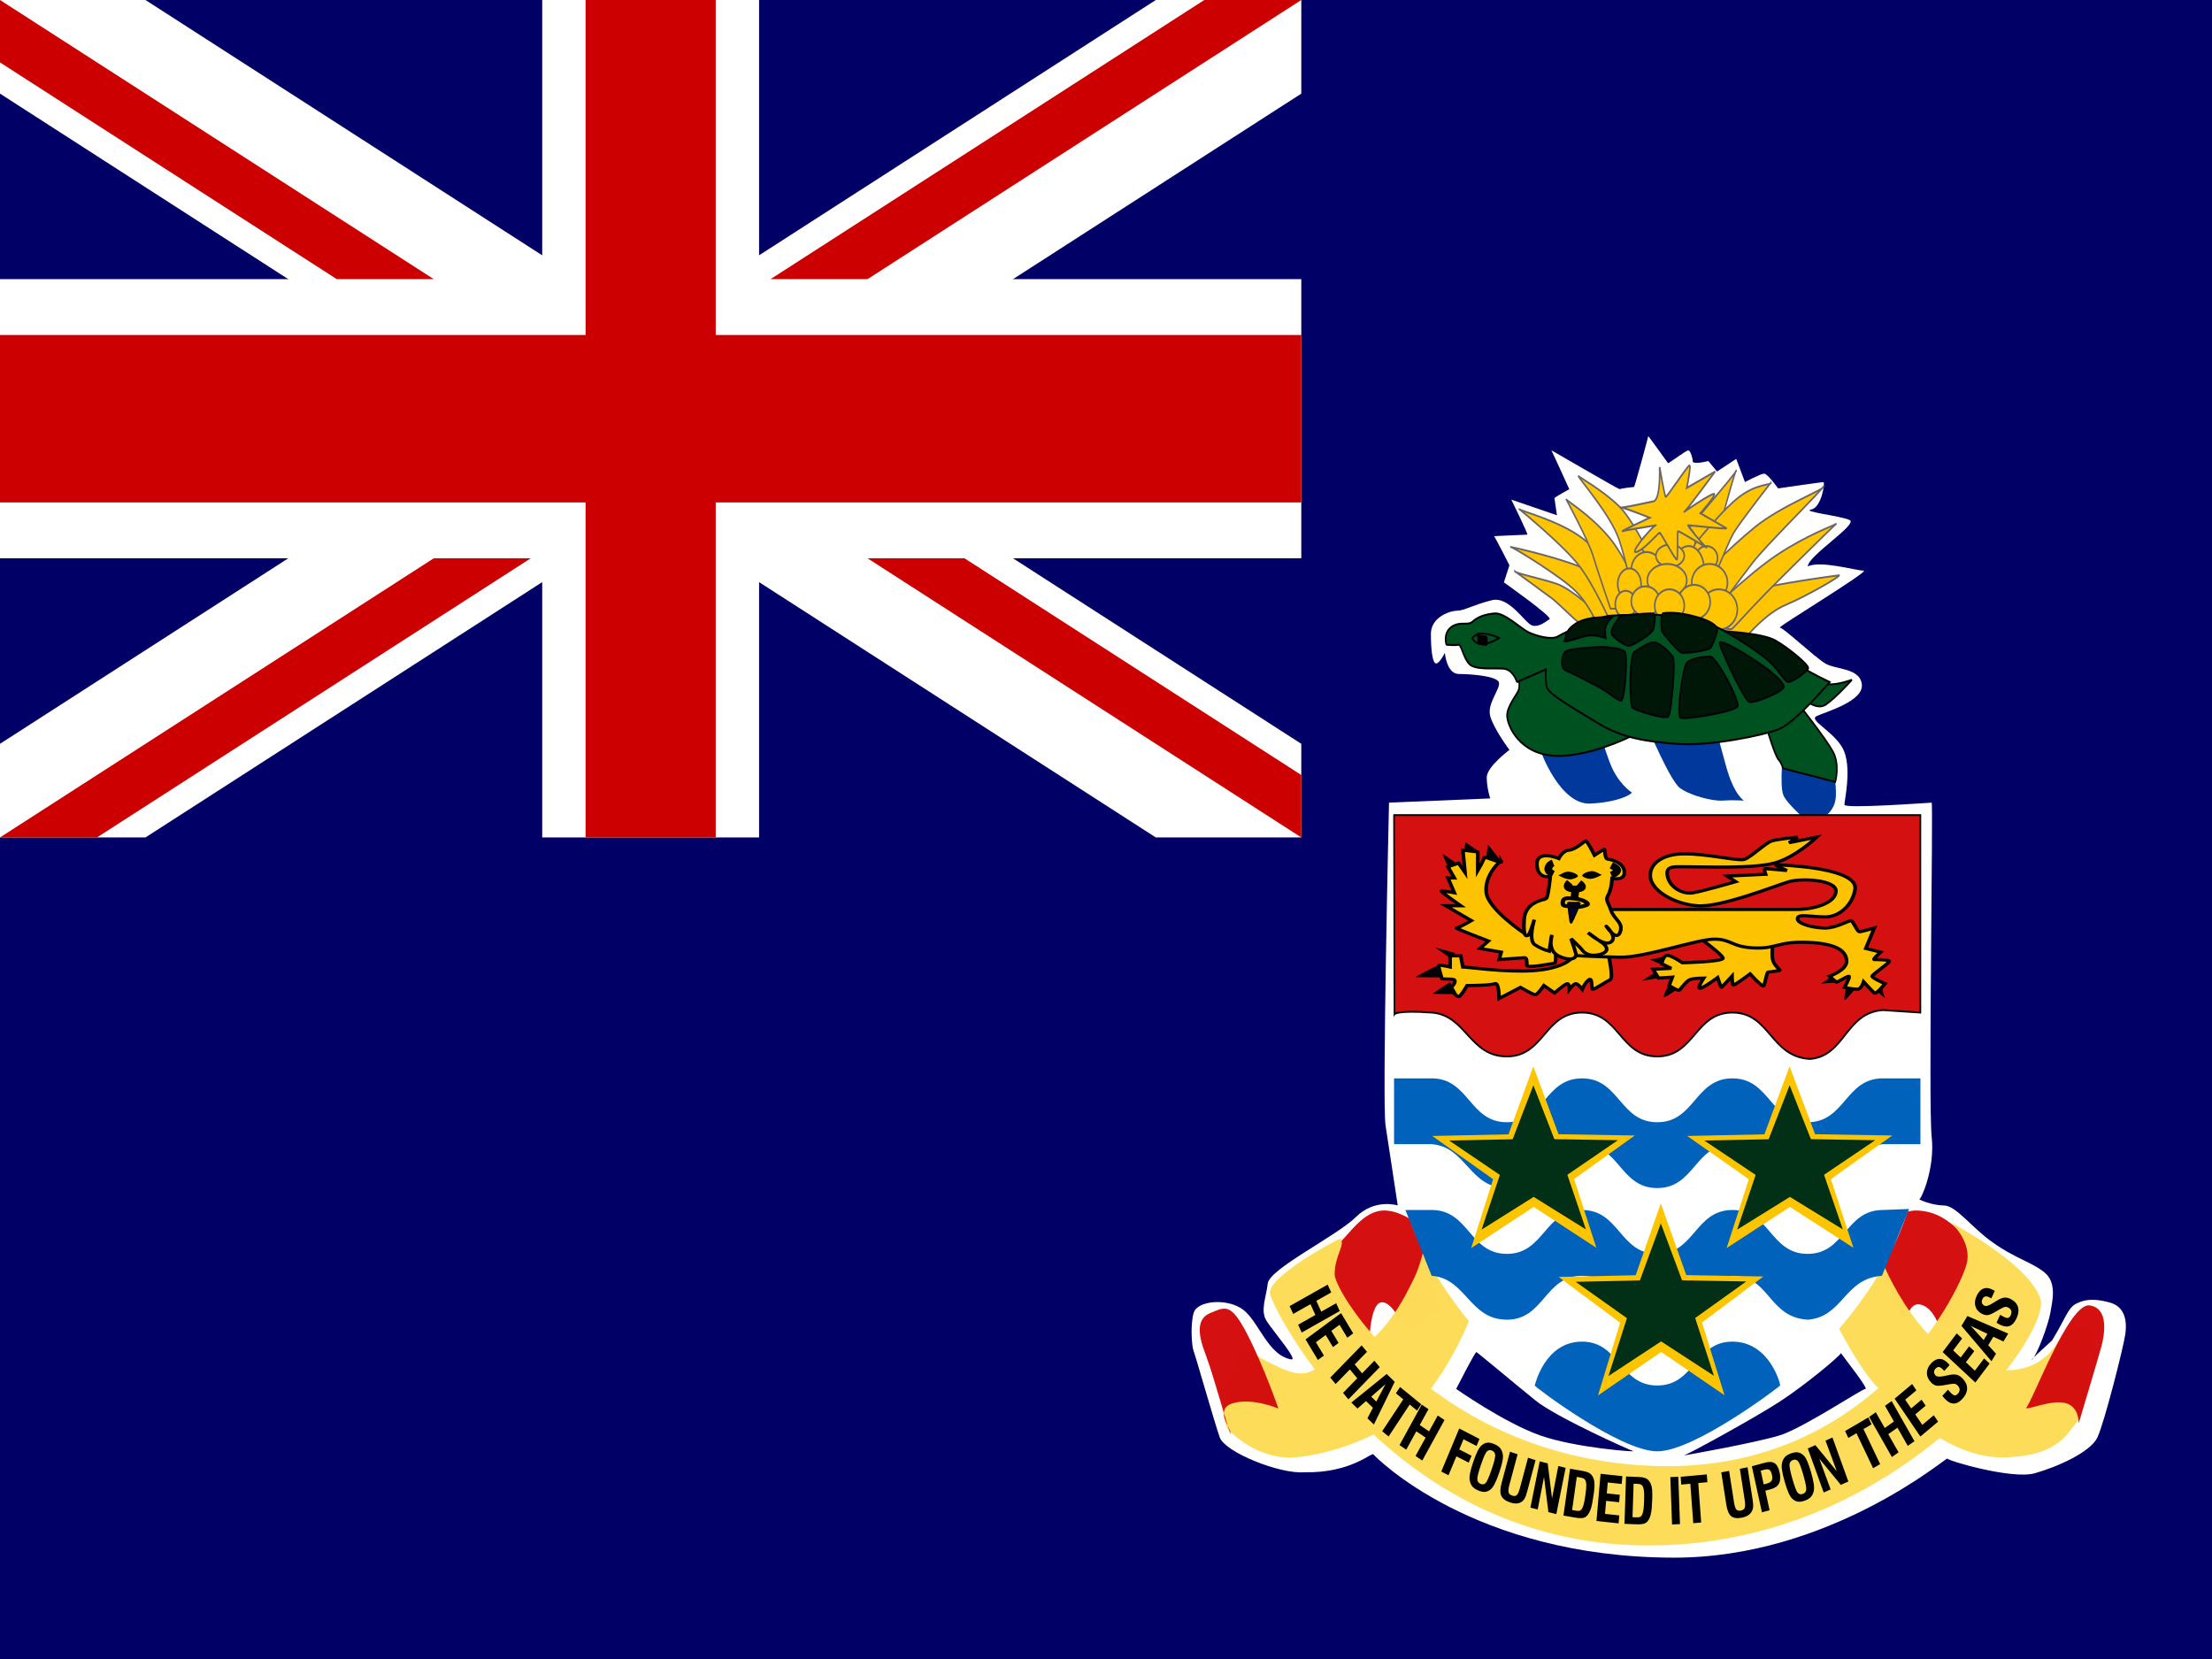
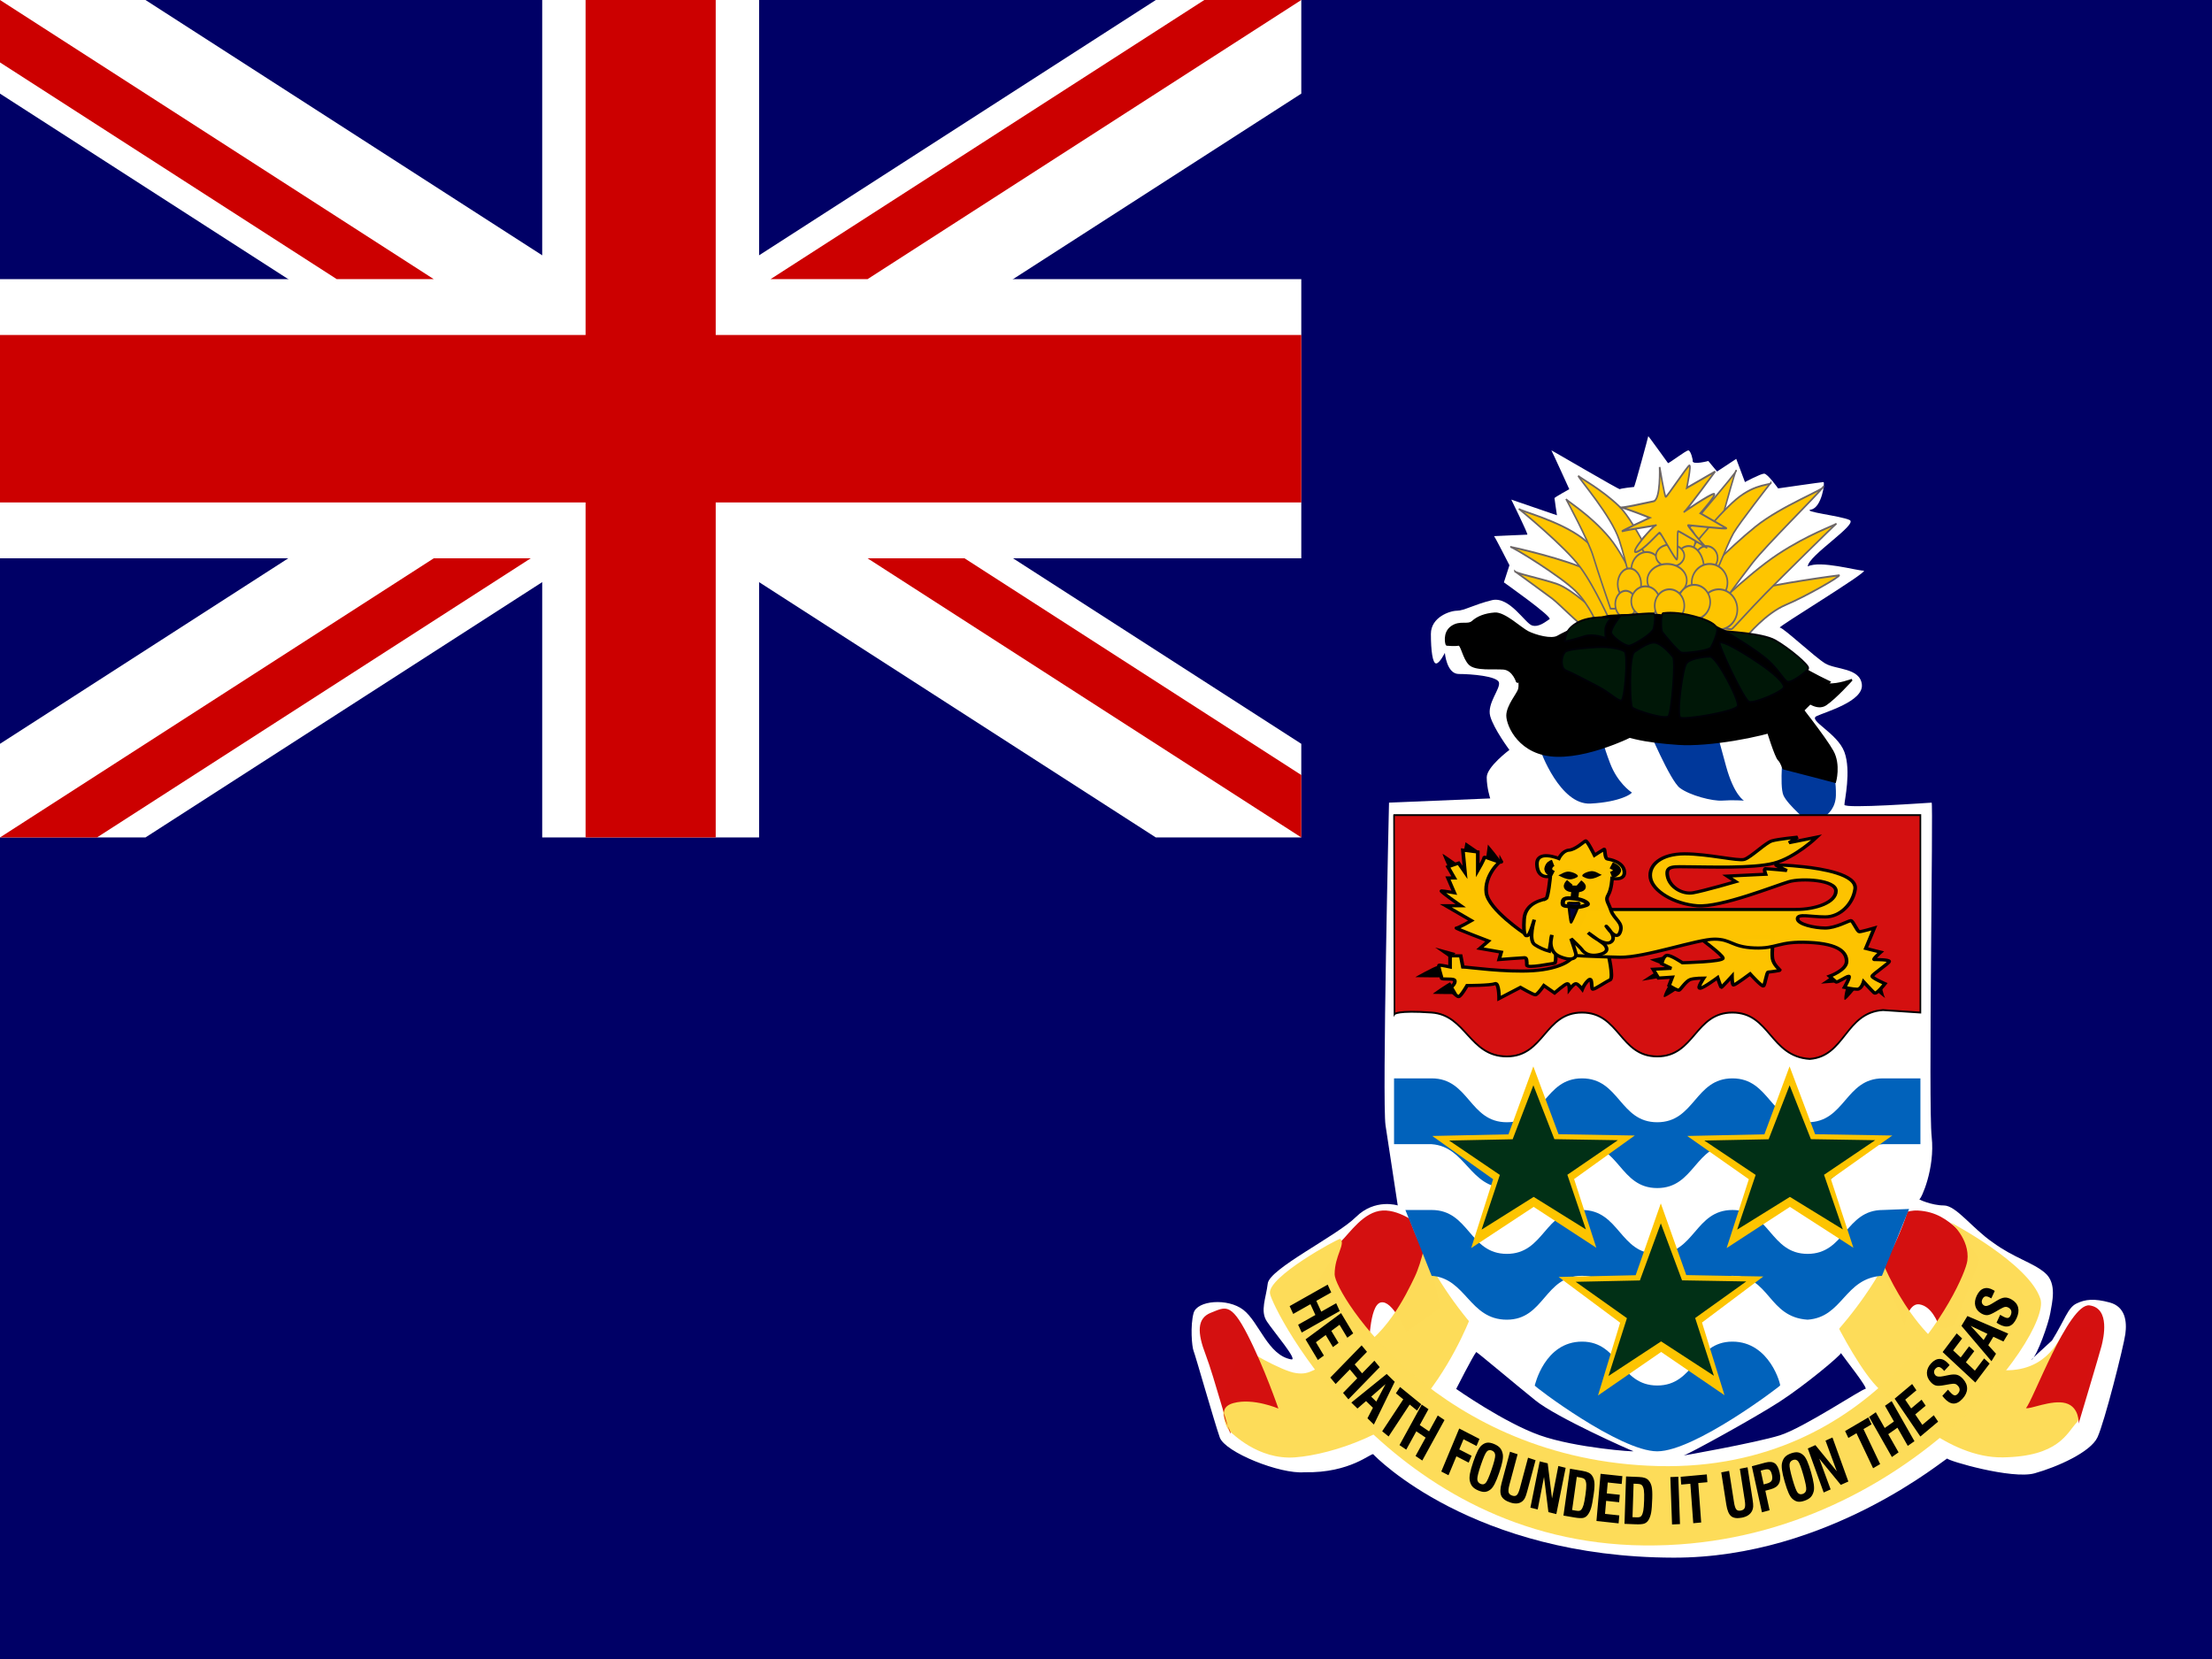
<svg xmlns="http://www.w3.org/2000/svg" height="480" width="640" id="flag-icon-css-ky">
  <path fill="#006" d="M0 0h640v480H0z" />
  <path fill-rule="evenodd" fill="#006" d="M0 0h400v200H0z" />
  <g stroke-width="1pt">
    <path fill="#fff" d="M0 0v27.09l334.411 215.208h42.094v-27.09L42.093.002H0zm376.505 0v27.089L42.093 242.297H0v-27.089L334.411 0h42.094z" />
    <path fill="#fff" d="M156.877 0v242.297h62.75V0h-62.75zM0 80.766v80.765h376.505V80.766H0z" />
    <path fill="#c00" d="M0 96.919v48.46h376.505v-48.46H0zM169.427 0v242.297h37.65V0h-37.65zM0 242.297l125.502-80.766h28.062L28.062 242.297H0zM0 0l125.502 80.766H97.439L0 18.06V0zm222.941 80.766L348.443 0h28.062L251.003 80.766h-28.062zm153.564 161.53l-125.502-80.765h28.062l97.44 62.707v18.059z" />
  </g>
  <path d="M448.33 179.141c-1.009.61-3.028 2.44-5.048 1.83-2.019-.61-6.562-8.542-11.61-7.322-5.05 1.22-8.078 3.051-10.097 3.051-2.02 0-7.573 1.831-7.573 6.712 0 4.882.505 8.543 1.515 8.543 1.01 0 2.524-3.05 2.524-3.05s.505 6.1 4.039 6.1 11.106.611 11.61 2.442c.506 1.83-3.533 6.102-2.523 9.763 1.01 3.661 5.553 9.763 5.553 9.763s-6.563 4.881-6.563 7.933 1.01 6.102 1.01 6.102l-29.28 1.22s-2.02 86.647-1.01 93.36c1.01 6.71 3.533 23.186 3.533 23.186s-6.562-2.134-12.116 3.358c-5.553 5.493-24.988 14.948-25.493 19.219-.505 4.271-2.272 7.934-.252 10.984 2.019 3.05 9.124 11.34 7.067 10.985-6.777-1.17-9.3-10.798-13.882-14.34-4.504-3.476-13.378-2.745-14.387.914-1.01 3.662-.505 9.763 0 10.984.504 1.22 6.057 20.747 7.572 25.018s17.416 10.677 24.484 10.068c13.377.304 19.435-5.796 19.94-5.184.505.608 28.78 29.768 86.83 29.898 45.188.1 79.258-29.29 79.258-28.678 0 .609 18.679 6.101 25.241 4.272 6.563-1.834 16.155-6.105 18.174-10.376 2.02-4.27 7.573-26.239 8.078-29.897.505-3.663 0-7.934-4.544-9.155s-7.067-.916-9.591.304-3.282 4.58-7.068 10.68c-2.019 1.833-7.32 6.713-5.805 5.492s4.795-10.372 5.3-13.426c.505-3.05 2.02-8.542-1.514-11.593-3.534-3.05-8.947-4.297-15.145-8.846-5.886-4.034-10.6-10.68-14.135-10.68-3.534 0-7.573-1.829-7.068-1.829.505 0 4.552-8.865 3.542-18.016-1.01-9.155.496-96.7-.008-96.7-.505 0-25.242 1.83-25.242.61s2.02-9.763 0-15.255c-2.019-5.491-10.601-9.153-8.077-10.373 2.524-1.22 13.63-4.271 13.125-9.153-.505-4.882-7.572-4.271-10.601-6.102-3.029-1.83-12.116-10.373-13.126-10.373-1.01 0 26.25-16.475 24.232-16.475-2.019 0-12.62-3.05-16.154-1.22 0-3.051 14.64-12.204 12.116-13.425-2.524-1.22-14.136-2.44-11.107-3.05 3.03-.61 4.039-7.933 3.534-7.933-.505 0-13.125 1.83-13.125 1.83s-3.03-4.27-4.039-4.27c-1.01 0-5.553 2.44-5.553 2.44l-2.524-6.712-5.553 3.661-2.524-3.051s-4.544 1.22-4.544 0c.191-.044-.523-3.064-1.236-3.064-.715 0-5.712 3.883-5.89 3.667-.179-.215-5.712-7.982-5.712-7.766 0 .216-3.927 14.67-4.105 14.67-.178 0-3.927.431-4.105.647-.179.216-19.99-11.434-19.811-11.218.178.216 5.175 11.218 5.175 11.218s-4.283 2.373-4.283 2.59c0 .215.714 4.96.714 4.96l-13.21-4.53s4.998 10.139 4.64 10.139c-.356 0-9.816.432-9.637.432.178 0 4.462 8.413 4.462 8.413l-1.606 4.962s14.217 10.033 13.207 10.644zm84.307 212.347c1.262 1.83 8.077 10.372 7.067 10.372-1.01 0-17.92 11.289-24.737 13.426-6.815 2.134-29.027 6.1-27.765 5.796 1.262-.304 19.946-10.535 27.519-15.414 7.572-4.88 17.915-13.57 17.915-14.18zm-105.513-.308c-1.01 1.22-5.806 10.68-5.806 10.68s13.883 9.763 24.232 13.425c10.349 3.659 28.018 4.88 27.008 4.575-1.01-.304-22.212-9.763-28.27-14.643-6.058-4.883-16.912-14.038-17.165-14.038z" fill-rule="evenodd" fill="#fff" />
  <g fill-rule="evenodd" stroke="#6d6666" fill="#fec500">
    <path d="M394.65-212.97s28.777 17.265 35.354 21.376 27.954 22.199 29.598 21.377c1.645-.822 13.155-9.866 13.155-9.866s-23.843-18.91-38.642-23.021-39.465-8.222-39.465-9.866z" stroke-width="1.403" transform="matrix(.307 0 0 .37108 317.054 244.257)" />
    <path d="M390.54-231.88c2.467 0 47.687 23.022 61.664 34.532s19.732 26.31 21.377 26.31c1.644 0 23.021-3.289 22.198-3.289-.822 0-9.866-29.598-30.42-38.642-20.555-9.044-73.996-18.911-74.819-18.911z" stroke-width="1.403" transform="matrix(.307 0 0 .37108 317.054 244.257)" />
    <path d="M603.48-296.01c-.822 0-9.044 24.666-11.511 32.065-2.466 7.4-6.577 23.021-6.577 23.021s-36.176 3.289-34.532-.822c1.645-4.111 55.086-54.264 52.62-54.264z" transform="matrix(.307 0 0 .37108 317.054 245.983)" stroke-width="1.403" />
    <path d="M398.76-261.48s42.754 28.776 57.553 45.22c14.799 16.443 29.598 45.22 30.42 45.22.823 0 40.287-8.222 40.287-7.4s-46.042-46.042-68.241-60.019-59.197-21.377-60.019-23.021z" stroke-width="1.403" transform="matrix(.307 0 0 .37108 317.054 244.257)" />
    <path d="M443.16-273.81s21.377 32.887 25.487 44.398c4.111 11.51 16.444 41.109 16.444 41.109H518.8s-16.443-36.998-34.531-55.086-40.287-28.776-41.109-30.421z" transform="matrix(.307 0 0 .37108 317.054 245.983)" stroke-width="1.403" />
    <path d="M454.66-291.9c.823 2.467 31.243 31.243 38.643 50.153 7.399 18.91 13.155 42.754 13.155 42.754l29.598-7.4s-26.31-48.509-42.753-61.664c-16.444-13.154-36.998-22.198-38.643-23.843z" transform="matrix(.307 0 0 .37108 317.054 245.983)" stroke-width="1.403" />
    <path d="M700.5-209.68s-61.663 6.578-83.862 12.333-34.532 27.132-34.532 27.132 28.777 10.688 30.421 9.044 18.91-18.91 37.82-25.488c18.91-6.577 51.797-22.199 50.153-23.021z" stroke-width="1.403" transform="matrix(.307 0 0 .37108 317.054 244.257)" />
    <path d="M698.03-249.97c-1.645.823-50.975 41.11-66.597 54.264-15.621 13.155-30.421 27.132-32.065 27.954-1.644.823-32.065-4.11-30.421-5.755 1.645-1.644 45.22-36.998 73.997-52.619 28.776-15.622 52.619-22.199 55.086-23.844z" stroke-width="1.403" transform="matrix(.307 0 0 .37108 317.054 244.257)" />
    <path d="M685.7-278.75c-4.933 5.755-53.442 45.22-66.597 59.197s-34.531 38.643-34.531 38.643-25.488-11.511-23.843-16.444c1.644-4.933 36.175-33.709 60.841-50.153 24.665-16.444 66.596-29.599 64.13-31.243z" stroke-width="1.403" transform="matrix(.307 0 0 .37108 317.054 244.257)" />
    <path d="M636.37-282.04c-.822.823-29.598 31.243-35.354 39.465-5.755 8.222-23.021 44.398-23.021 44.398s-25.487-22.199-25.487-23.021 32.065-34.532 50.975-47.687 33.709-10.688 32.887-13.155z" stroke-width="1.403" transform="matrix(.307 0 0 .37108 317.054 244.257)" />
    <path d="M565.09-241.77c0 5.78-4.685 10.465-10.465 10.465s-10.465-4.685-10.465-10.465 4.685-10.465 10.465-10.465 10.465 4.685 10.465 10.465zm20.93 13.96c0 5.137-4.685 9.302-10.465 9.302s-10.465-4.165-10.465-9.302 4.685-9.302 10.465-9.302 10.465 4.165 10.465 9.302zm-46.51-10.47c0 5.137-5.726 9.302-12.79 9.302-7.064 0-12.79-4.165-12.79-9.302s5.726-9.302 12.79-9.302c7.064 0 12.79 4.165 12.79 9.302z" transform="matrix(.307 0 0 .37108 317.054 245.983)" stroke-width="1.497" />
    <path d="M573.23-219.09c0 9.954-6.507 18.022-14.534 18.022-8.027 0-14.534-8.069-14.534-18.022 0-9.954 6.507-18.022 14.534-18.022 8.027 0 14.534 8.069 14.534 18.022zm-39.53.58c0 7.706-6.507 13.953-14.534 13.953-8.027 0-14.534-6.247-14.534-13.953 0-7.706 6.507-13.953 14.534-13.953 8.027 0 14.534 6.247 14.534 13.953z" transform="matrix(.307 0 0 .37108 317.054 245.983)" stroke-width="1.497" />
    <path d="M513.93-207.46c0 6.743-4.946 12.209-11.046 12.209s-11.046-5.466-11.046-12.209c0-6.743 4.945-12.209 11.046-12.209 6.1 0 11.046 5.466 11.046 12.209zm81.39-1.17c0 8.027-7.548 14.534-16.86 14.534-9.311 0-16.86-6.507-16.86-14.534 0-8.027 7.548-14.534 16.86-14.534 9.311 0 16.86 6.507 16.86 14.534zm-40.69-20.93c0 4.816-5.987 8.72-13.372 8.72s-13.372-3.904-13.372-8.72 5.987-8.72 13.372-8.72 13.372 3.904 13.372 8.72z" transform="matrix(.307 0 0 .37108 317.054 245.983)" stroke-width="1.497" />
    <path d="M556.95-210.37c0 7.064-8.33 12.79-18.604 12.79s-18.604-5.726-18.604-12.79c0-7.064 8.33-12.79 18.604-12.79s18.604 5.726 18.604 12.79zm47.67 22.67c0 8.67-7.809 15.697-17.441 15.697s-17.441-7.028-17.441-15.697 7.809-15.697 17.441-15.697c9.633 0 17.441 7.028 17.441 15.697zm-95.34-4.07c0 5.78-4.425 10.465-9.883 10.465s-9.884-4.685-9.884-10.465 4.425-10.465 9.884-10.465 9.883 4.685 9.883 10.465z" transform="matrix(.307 0 0 .37108 317.054 245.983)" stroke-width="1.497" />
    <path d="M579.04-193.51c0 7.385-6.768 13.372-15.116 13.372-8.348 0-15.116-5.987-15.116-13.372s6.768-13.372 15.116-13.372c8.348 0 15.116 5.987 15.116 13.372zm-47.67-.58c0 6.422-5.987 11.627-13.371 11.627-7.385 0-13.371-5.206-13.371-11.627 0-6.422 5.987-11.627 13.371-11.627 7.385 0 13.371 5.206 13.371 11.627z" transform="matrix(.307 0 0 .37108 317.054 245.983)" stroke-width="1.497" />
    <path d="M554.63-190.61c0 7.064-6.247 12.79-13.953 12.79-7.706 0-13.953-5.726-13.953-12.79 0-7.064 6.247-12.79 13.953-12.79 7.706 0 13.953 5.726 13.953 12.79zm-60.47-76.74c3.488 0 27.906 8.139 27.906 8.139s-30.232 11.628-25.581 10.465 33.72-4.651 31.394-4.651c-2.325 0-25.58 22.092-18.604 20.929 6.977-1.162 20.93-15.115 22.092-15.115 1.163 0 15.116 22.092 16.279 20.929 1.162-1.163 0-22.092 1.162-22.092 1.163 0 29.069 13.953 26.743 12.79-2.325-1.163-18.603-17.441-17.441-17.441 1.163 0 38.371 3.488 36.045 2.325-2.325-1.162-24.417-11.627-24.417-11.627s16.278-15.115 12.79-15.115-30.231 15.115-27.906 13.952c2.326-1.162 29.069-31.393 29.069-31.393l-26.743 12.79s4.651-18.604 2.325-17.442c-2.325 1.163-20.929 24.418-22.092 24.418s-5.814-23.255-5.814-23.255 1.163 25.58-5.813 26.743c-6.977 1.163-31.394 5.814-31.394 4.651z" transform="matrix(.307 0 0 .37108 317.054 245.983)" stroke-width="1.497" />
  </g>
  <g fill-rule="evenodd">
    <path d="M445.509 216.536c.178.863 5.89 16.396 14.636 15.964s12.315-3.02 11.958-3.236c-.357-.216-4.105-2.804-6.247-8.414-2.142-5.609-2.499-7.982-2.499-7.982l-17.848 3.668zm31.235-6.041s6.425 15.317 9.28 17.474c2.857 2.158 9.46 3.884 12.316 3.668 2.856-.216 6.247 0 6.247 0s-2.855-1.51-5.176-9.924-3.034-11.218-3.034-11.218h-19.633zm39.266 5.609s-1.25 11.218 0 14.023c1.25 2.805 7.496 7.982 7.496 7.982s7.496-1.079 7.675-7.982c.178-6.904-2.499-13.376-2.499-13.376l-12.672-.647z" fill="#00389b" />
-     <path d="M288.94 21.015s1.163 4.65 0 8.14-11.046 12.79-11.046 20.347c0 7.558 11.627 30.812 47.091 31.394 35.463.581 80.229-19.185 79.647-19.767-.58-.58-84.88-56.974-86.04-56.393-1.16.582-29.65 17.441-29.65 16.28zm234.29 40.114s7.557 20.348 10.464 22.674c2.907 2.325 4.07 6.976 4.651 6.976s48.835 10.464 48.835 10.464 4.651-13.37-2.325-23.836c-6.977-10.465-33.138-37.789-33.138-37.789l-28.49 21.511zm33.14-24.999c1.162 0 12.79 9.883 22.092 4.65 9.301-5.231 24.417-19.184 24.417-19.184s-12.79 4.07-22.092 3.488c-9.302-.581-23.836 11.627-24.417 11.046z" stroke="#000" stroke-width="1.497" fill="#005120" transform="matrix(.307 0 0 .37108 350.733 188.675)" />
-     <path d="M287.2 23.34s-3.488-9.883-12.79-10.465c-9.302-.581-26.162 1.163-31.975-3.488-5.814-4.651-7.558-15.697-10.465-15.116-2.907.581-10.465 0-11.046 0s-3.488-9.302 4.651-13.953 15.116-.582 19.766-4.07c4.651-3.488 11.628-5.814 20.93-6.395 9.302-.581 24.417 11.628 31.394 14.534 6.976 2.907 22.092 6.395 27.905 3.488 5.814-2.907 38.371-15.697 49.998-16.278 11.627-.581 36.045-1.162 45.347-.581s45.928 5.232 56.974 10.465c11.046 5.232 69.764 25.58 77.903 30.23 8.139 4.652 26.162 11.628 26.162 11.628s-31.976 31.394-47.672 36.626c-15.697 5.232-65.695 13.372-95.345 11.627-29.65-1.744-52.904-4.651-75.578-16.278-22.68-11.626-47.1-22.672-48.26-28.486-1.16-5.813-.58-13.371-.58-13.371l-27.324 9.883z" stroke="#000" stroke-width="1.497" fill="#005120" transform="matrix(.307 0 0 .37108 350.733 188.675)" />
-     <path d="M251.15-14.449c-1.163.581-6.976 2.907-5.814 4.07 1.163 1.162 3.489 4.65 10.465 4.07 6.977-.582 14.534-4.652 14.534-4.652s-8.72-4.07-19.185-3.488z" stroke="#000" stroke-width="1.497" fill="#005120" transform="matrix(.307 0 0 .37108 350.733 188.675)" />
+     <path d="M288.94 21.015s1.163 4.65 0 8.14-11.046 12.79-11.046 20.347c0 7.558 11.627 30.812 47.091 31.394 35.463.581 80.229-19.185 79.647-19.767-.58-.58-84.88-56.974-86.04-56.393-1.16.582-29.65 17.441-29.65 16.28zm234.29 40.114s7.557 20.348 10.464 22.674c2.907 2.325 4.07 6.976 4.651 6.976s48.835 10.464 48.835 10.464 4.651-13.37-2.325-23.836c-6.977-10.465-33.138-37.789-33.138-37.789l-28.49 21.511zm33.14-24.999c1.162 0 12.79 9.883 22.092 4.65 9.301-5.231 24.417-19.184 24.417-19.184s-12.79 4.07-22.092 3.488c-9.302-.581-23.836 11.627-24.417 11.046z" stroke="#000" stroke-width="1.497" fill="#0015360" transform="matrix(.307 0 0 .37108 350.733 188.675)" />
+     <path d="M287.2 23.34s-3.488-9.883-12.79-10.465c-9.302-.581-26.162 1.163-31.975-3.488-5.814-4.651-7.558-15.697-10.465-15.116-2.907.581-10.465 0-11.046 0s-3.488-9.302 4.651-13.953 15.116-.582 19.766-4.07c4.651-3.488 11.628-5.814 20.93-6.395 9.302-.581 24.417 11.628 31.394 14.534 6.976 2.907 22.092 6.395 27.905 3.488 5.814-2.907 38.371-15.697 49.998-16.278 11.627-.581 36.045-1.162 45.347-.581s45.928 5.232 56.974 10.465c11.046 5.232 69.764 25.58 77.903 30.23 8.139 4.652 26.162 11.628 26.162 11.628s-31.976 31.394-47.672 36.626c-15.697 5.232-65.695 13.372-95.345 11.627-29.65-1.744-52.904-4.651-75.578-16.278-22.68-11.626-47.1-22.672-48.26-28.486-1.16-5.813-.58-13.371-.58-13.371l-27.324 9.883z" stroke="#000" stroke-width="1.497" fill="#0015360" transform="matrix(.307 0 0 .37108 350.733 188.675)" />
+     <path d="M251.15-14.449c-1.163.581-6.976 2.907-5.814 4.07 1.163 1.162 3.489 4.65 10.465 4.07 6.977-.582 14.534-4.652 14.534-4.652s-8.72-4.07-19.185-3.488z" stroke="#000" stroke-width="1.497" fill="#0015360" transform="matrix(.307 0 0 .37108 350.733 188.675)" />
    <path d="M250.57-13.286v6.395s8.139 2.325 8.139.581c0-1.744.581-5.813-1.163-5.813s-6.395-.582-6.976-1.163z" stroke="#000" stroke-width="1.497" transform="matrix(.307 0 0 .37108 350.733 188.675)" />
    <path d="M331.95-8.453c2.056-3.7 0-8.632 11.922-14.388 11.921-5.755 32.681-4.11 32.681-4.11s-5.96 4.521-6.166 9.249c-.205 4.727.411 6.783.411 6.783s-11.305-3.7-19.938-1.439-18.704 4.522-18.91 3.905zm53.45-20.143c-1.233.617-10.277 10.688-9.25 13.772 1.028 3.083 13.155 10.483 17.061 9.866 3.905-.616 21.787-9.25 22.815-13.566 1.028-4.316 1.85-10.072.411-11.305-1.439-1.233-30.832 1.645-31.037 1.233zm39.26-1.644c-2.261 2.261-1.439 13.155-.617 14.388.822 1.233 15.005 15.416 18.088 16.238 3.083.822 25.899-1.439 27.749-3.905s7.399-12.95 5.755-15.416c-1.645-2.467-6.578-5.756-21.788-9.044s-24.254-2.878-29.187-2.261zm58.16 13.771c3.7 1.85 25.282 12.333 38.026 20.76 12.743 8.427 17.882 18.088 21.582 18.91 3.7.822 18.704-8.222 19.321-10.688.617-2.467-18.293-15.621-31.037-21.582-12.744-5.96-47.892-6.783-47.892-7.4zM478.3-7.63c-1.85 1.644 23.021 45.014 27.748 46.453 4.728 1.438 33.093-8.428 32.682-11.716-.41-3.288-7.81-9.866-25.28-19.526C495.98-2.08 481.8-8.452 478.3-7.63zM447.47 8.196c-3.905 2.261-10.071 41.11-6.166 42.96 3.905 1.85 52.003-4.728 53.853-9.044 1.849-4.317-19.733-38.643-26.105-38.643-6.371 0-17.882 1.645-21.582 4.728zM397.73-.025c-5.14 4.727-4.11 40.903-1.85 43.164 2.261 2.26 30.831 9.66 33.914 6.988 3.084-2.672 7.195-43.37 4.317-46.453-2.878-3.083-10.894-10.483-17.06-11.099-6.167-.616-16.444 5.96-19.321 7.4zm-64.54-.617c-4.728 3.7-4.933 13.36.205 15.005 5.139 1.644 17.882 7.194 29.804 12.333 11.922 5.139 18.705 11.305 22.199 11.099 3.494-.206 6.783-36.381 3.083-38.437-3.7-2.055-14.594-3.7-24.871-3.289-10.277.411-25.282 1.44-30.42 3.289z" stroke="#000007" stroke-width="1.497" fill="#001707" transform="matrix(.307 0 0 .37108 350.733 188.675)" />
  </g>
  <path d="M387.976 359.201c2.59-2.52 6.616-8.682 12.081-8.962 5.466-.28 11.22 4.761 11.22 4.761s5.752 23.528 5.465 23.528c-.288 0-9.493 6.722-9.78 6.722-.288 0-4.028-9.243-7.48-8.404-3.451.841-3.164 13.445-3.739 12.605-.575-.84-15.245-18.206-14.67-18.766.576-.56 7.192-10.642 6.904-11.483zm151.89-3.081c1.726-.28 9.493-6.163 14.958-5.882 5.466.28 8.63 2.8 11.506 5.321 2.876 2.521 6.329 8.962 6.329 8.962s-6.904 19.046-7.479 19.046-3.452 1.681-4.028.28-2.3-5.882-5.753-6.442c-3.451-.56-4.315 6.161-4.315 6.161l-11.217-27.447z" fill-rule="evenodd" fill-opacity=".996" fill="#d40f0f" />
  <path d="M543.604 362.007c0 1.682 10.643 28.01 27.903 33.05 17.258 5.041 22.724-4.761 24.737-8.122 2.013-3.361 9.205-3.08 9.205-3.08s-1.725 24.647-4.603 27.727c-2.876 3.081-5.178 9.803-21.286 10.082-16.107.281-30.778-15.123-35.667-19.605-4.892-4.482-11.22-16.244-13.81-21.567-2.587-5.32 13.809-17.924 13.52-18.485zm-187.556 52.367c.288 0 7.767 8.123 18.697 7.282 10.931-.839 29.629-7.282 38.258-18.485 8.63-11.202 12.944-23.247 12.944-23.247s-12.656-22.406-12.944-22.406c-.288 0-1.438 7.282-3.74 12.043-2.301 4.762-8.63 18.205-19.272 22.408-10.644 4.2-10.644 5.88-14.958 5.32-4.315-.56-15.533-7.281-15.533-7.562 0-.28-5.465 13.165-5.465 13.165s-1.151 8.682 2.013 11.483z" fill-rule="evenodd" fill-opacity=".996" fill="#fddc59" />
  <path d="M387.782 358.423c-.814 0-21.154 11.091-20.34 15.844.813 4.753 34.985 72.089 108.206 72.88 73.223.794 117.975-60.998 114.719-71.296-3.254-10.298-26.034-22.181-26.034-22.181s5.694 4.753 4.881 11.09c-.814 6.338-26.036 61-89.497 59.416-63.461-1.585-93.565-49.908-93.565-55.453 0-5.545 3.255-8.715 1.628-10.299z" fill-rule="evenodd" fill-opacity=".996" fill="#fddc59" />
  <path d="M586.171 407.38c1.727-1.4 12.37-30.529 18.41-29.688 6.042.84 4.029 9.522 3.453 11.763-.575 2.24-6.616 22.407-6.616 22.407s.288-4.762-3.74-5.882c-4.026-1.12-10.643 1.961-11.506 1.401zm-230.123 7.291c0-1.583-4.882-7.129.813-8.714 5.696-1.583 13.019 1.585 13.019 1.585s-4.069-11.883-8.95-21.39c-4.882-9.505-6.51-7.92-10.577-6.337-4.068 1.585-3.97 5.778-1.528 12.115 2.44 6.338 7.223 24.326 7.223 22.741z" fill-rule="evenodd" fill-opacity=".996" fill="#d40f0f" />
  <path fill="#fdc400" fill-rule="evenodd" d="M423.176 360.347l7.063-23.923-19.616-15.038 24.568-.567 8.012-23.608 8.123 23.568 24.567.455-19.549 15.13 7.17 23.887-20.201-14.216z" />
  <path d="M555.637 235.833v92.04c.18 44.983-45.689 84.374-76.147 92.04-30.461-7.666-76.328-47.057-76.147-92.036v-92.04h152.294z" fill-rule="evenodd" fill="#fff" />
  <path d="M177.16 325.98l.421 160.73s2.386-3.288 35.012-1.284c32.627 2.004 35.433 35.433 70.867 35.433 35.433 0 35.433-35.433 70.866-35.433s35.433 35.433 70.866 35.433 35.433-35.433 70.866-35.433 35.433 35.433 72.87 37.459c33.429-2.026 33.429-37.459 69.062-39.463l35.233 2.004v-159.45h-496.06z" fill-rule="evenodd" fill-opacity=".996" transform="matrix(.307 0 0 .35829 348.952 119.039)" stroke="#000" stroke-width="1.497" fill="#d40f0f" />
  <path d="M403.34 312.006v19.043h10.879c10.016.718 10.878 12.695 21.756 12.695s10.878-12.695 21.756-12.695 10.878 12.695 21.757 12.695 10.878-12.695 21.756-12.695 10.263 11.969 21.756 12.695c10.263-.726 10.817-11.977 21.757-12.695h10.878v-19.043h-10.878c-10.879 0-10.879 12.695-21.757 12.695-10.878 0-10.878-12.695-21.756-12.695S490.366 324.7 479.488 324.7c-10.879 0-10.879-12.695-21.757-12.695S446.853 324.7 435.975 324.7s-10.878-12.695-21.756-12.695H403.34zm3.283 38.082l7.596 19.043c10.017.718 10.878 12.695 21.757 12.695 10.878 0 10.878-12.695 21.756-12.695s10.878 12.695 21.756 12.695 10.879-12.695 21.757-12.695 10.263 11.97 21.756 12.695c10.263-.726 10.564-11.977 21.504-12.695l7.85-19.337-7.598.294c-10.878 0-10.878 12.695-21.756 12.696-10.878 0-10.878-12.696-21.756-12.696s-10.878 12.695-21.757 12.695c-10.878 0-10.878-12.695-21.756-12.695s-10.878 12.695-21.756 12.695-10.878-12.695-21.757-12.695h-7.596zm72.867 69.823c10.879 0 35.803-19.043 35.548-19.043.253 0-2.914-12.695-13.792-12.695s-10.878 12.695-21.757 12.695c-10.878 0-10.878-12.695-21.756-12.695s-13.655 12.695-13.68 12.695c-.504 0 24.558 19.043 35.435 19.043z" fill-rule="evenodd" fill-opacity=".996" fill="#0062bb" />
  <path d="M90.849 117.57c.822 0 8.222 1.233 13.565.822 5.344-.411 7.4-2.467 7.4-2.878v-1.233h6.988s1.233 5.755.411 6.166-2.878 2.056-3.289 2.056 0-2.878-.822-2.056-1.233 2.056-1.233 2.056-.822-1.234-1.233-1.234-1.233 1.234-1.233 1.234 0-1.234-.412-1.234c-.411 0-2.466 2.056-2.466 2.056l-2.055-1.645s-1.234 2.056-1.645 2.056-2.877-1.644-2.877-1.644l-4.111 2.466s0-3.7-.822-3.289c-.822.411-5.344.411-5.344.411s-1.234 2.467-1.645 2.467-2.055-2.055-1.644-2.055 1.233-1.234.822-1.645c-.41-.411-2.466 0-2.466-.411s-.822-2.878-.411-2.878 2.055.412 2.055.412v-2.467h2.055l.412 2.467z" fill-rule="evenodd" fill-opacity=".996" transform="matrix(1.5005 0 0 1.3054 286.934 126.302)" stroke="#000" stroke-width=".701" fill="#fdc400" />
  <path d="M98.248 94.136c-.411 0-3.289 3.289-2.878 6.988.411 3.7 7.4 9.044 7.4 9.044s3.7-1.644 4.933 0 1.233 6.577.822 6.577-5.344 1.234-5.344.41c0-.821 0-1.643-.411-1.643s-4.933.41-4.933.41l.411-1.643-4.11-.822 1.644-1.645s-6.578-2.877-6.167-2.877 2.878-1.644 2.878-1.644L87.56 104h2.878s-4.111-3.288-3.7-3.288c.41 0 2.466.41 2.466.41l-1.233-3.287h1.233l-1.233-2.467 2.055-.822 1.234 2.055-.411-4.933 2.877.412v4.11s1.233-2.466 1.233-2.877c0-.411 3.7 1.644 3.289.822z" fill-rule="evenodd" fill-opacity=".996" transform="matrix(1.5005 0 0 1.3054 286.934 126.302)" stroke="#000" stroke-width=".701" fill="#fdc400" />
  <path d="M529.965 282.453c-.771.671-3.085 2.146-3.085 2.146s5.244-.402 5.09-.402-1.85-1.342-2.005-1.744zm4.471 2.545c-.307.403-1.233 4.562-.616 4.293.616-.268 3.083-3.354 3.083-3.354l-2.467-.939zm7.083.536c.77.67 4.317 3.755 3.854 3.084-.462-.67-.925-3.488-1.233-3.62-.31-.135-2.314.803-2.621.536zm-62.135-4.426c-.462.135-4.317 2.684-4.317 2.684s6.477-1.074 6.167-1.074c-.307 0-2.004-1.206-1.85-1.61zm4.006 3.225c-.616.536-2.62 4.292-1.85 4.159.772-.135 4.164-2.55 4.164-2.55l-2.313-1.61zm-2.475-5.235c-.462-.134-3.702-1.476-3.547-1.476s4.318-.939 4.318-.939l-.771 2.415zm-61.057-1.736l-4.626-3.22 5.86 1.61-1.234 1.61zm-4.009 2.141c-.617 0-6.477 3.219-6.323 3.219s8.173.134 8.019 0c-.154-.133-1.388-2.95-1.696-3.22zm3.7 4.699c-.617.27-5.243 3.354-4.935 3.354.309 0 6.94.134 6.94 0s-1.851-3.22-2.005-3.354zm-.617-33.41s-1.696-3.756-1.542-3.756c.154 0 4.318 2.951 4.318 2.951l-2.776.805zm4.626-4.696c0-.134.463-2.414.463-2.414s4.163 2.817 4.009 2.817c-.154 0-4.164 0-4.472-.403zm6.477 1.744c0-.134.463-3.488.463-3.488s3.855 4.562 3.547 4.696c-.309.134-3.701-.67-4.01-1.208z" fill-rule="evenodd" fill-opacity=".996" />
  <path d="M137.26 110.86c0 .206 4.316 3.7 4.419 4.522.102.822-7.811 1.028-7.811 1.028s-2.261-1.747-2.98-1.645c-.72.103-1.028 1.85-1.028 1.85l1.85 1.028-3.494.205 1.028 1.953 2.672-.206-.617 1.85s1.644 1.234 1.953 1.028c.308-.205 1.336-2.055 2.158-2.364.822-.308 2.569-.308 2.569-.308s-1.336 2.261-.719 2.261c.616 0 3.391-2.364 3.391-2.364s.617 2.158.719 2.158c.103 0 2.056-2.466 2.056-2.466s0 1.953.308 1.953 3.186-2.467 3.186-2.467 2.261 2.878 2.569 2.672c.309-.205.617-3.083.925-3.083s2.261-.308 2.261-.411-1.233-1.131-1.439-2.569c-.205-1.439.206-4.83.103-4.83s-13.874.513-14.079.205z" fill-rule="evenodd" fill-opacity=".996" transform="matrix(1.5005 0 0 1.3054 285.91 126.597)" stroke="#000" stroke-width=".701" fill="#fdc400" />
  <path d="M115.37 104.6h40.286c4.111 0 7.81-1.644 7.81-4.111 0-2.466-6.577-2.877-9.043-2.055-2.467.822-13.155 5.755-17.677 5.344s-8.632-3.289-9.043-6.166c-.412-2.878 2.055-5.344 6.577-5.344s10.277 1.644 11.51 1.233 4.111-3.7 5.344-4.11c1.233-.412 4.933-.823 4.933-.823l-1.644 1.233 5.344-1.233s-4.111 4.522-8.222 5.755c-4.111 1.234-12.743.822-16.032.822s-4.933-.41-4.522 2.056c.411 2.466 2.878 4.111 4.933 3.699 2.056-.411 8.222-2.466 8.222-2.466l-1.645-1.233 7.4-.411s-.411-1.233 0-1.233 4.111.41 4.111.41-2.467-1.233-2.056-1.233 2.056 0 5.344.412c3.289.41 10.277 1.644 9.866 4.932-.411 3.289-2.877 6.166-5.755 6.166s-5.344-.822-5.344.412c0 1.233 3.289 2.055 5.344 2.055s4.522-1.644 4.933-1.644 1.233 2.466 1.644 2.466 2.878-.822 2.878-.822l-1.644 4.522 2.877.822s-1.644 1.644-1.233 1.644 2.877 0 2.877.411-3.288 2.878-3.288 3.289 2.466 1.644 2.466 1.644-1.644 2.467-2.055 2.056-2.056-2.467-2.056-2.467-.411 1.645-1.233 1.645-2.466-.411-2.466-.411 1.233-2.467.822-2.467-2.467 1.644-2.467 1.233l-1.232-1.236s3.288-1.336 3.288-3.289c0-1.952-1.336-3.905-7.296-4.213-5.961-.309-6.064 1.438-10.483 1.233-4.419-.206-4.419-1.953-7.708-1.953-3.288 0-13.463 4.111-18.19 4.008-4.727-.102-10.688-.411-10.483-.616.206-.206 3.906-9.661 4.008-9.966z" fill-rule="evenodd" fill-opacity=".996" transform="matrix(1.5005 0 0 1.3054 285.91 126.597)" stroke="#000" stroke-width=".701" fill="#fdc400" />
  <path d="M106.88 102.46c-.411.206-4.008.72-4.214 4.522-.205 3.803.309 3.803.72 3.597.411-.205 1.233-3.494 1.233-3.494s-1.233 4.522.103 5.55a9.298 9.298 0 0 0 2.775 1.438l.513-3.597s-1.027 3.495 1.439 4.728c2.467 1.233 3.392.308 3.186-.617-.205-.925-.925-3.288-.925-3.288s1.953 2.158 2.056 2.363c.102.206 1.027 1.85 3.494 1.131 2.466-.72.719-2.364.719-2.364l-2.98-2.46s3.083 3.185 4.419 2.055-1.028-3.597-.925-3.494 1.953 3.494 2.672 1.336-1.13-2.775-1.747-4.83c-.617-2.056-1.131-2.261-.514-3.495.617-1.233.72-3.596.72-3.596s2.569.616 2.363-1.542c-.205-2.158-2.775-2.672-3.288-2.775-.514-.103-.412-2.26-.617-2.158-.206.103-1.85 1.336-1.85 1.336s-1.439-3.392-1.747-3.186-1.953 1.953-3.186 2.055c-1.233.103-1.953 1.85-1.953 1.85s-4.316-2.055-4.213 1.336c.103 3.392 2.569 2.57 2.569 2.672s-.411 4.728-.822 4.933z" fill-rule="evenodd" fill-opacity=".996" transform="matrix(1.5005 0 0 1.3054 286.934 126.302)" stroke="#000" stroke-width=".701" fill="#fdc400" />
  <path d="M450.874 253.257c.742-.227 1.833-1.174 3.098-1.06s3.291 1.085 2.288 1.615c-1.005.53-1.745.758-2.88.491-1.133-.267-2.005-.837-2.506-1.046zm12.578-.134c-.742-.227-1.833-1.175-3.098-1.06s-3.29 1.085-2.287 1.615c1.004.53 1.745.757 2.88.49 1.132-.266 2.004-.836 2.505-1.045z" fill-rule="evenodd" fill-opacity=".996" />
  <path d="M110.99 103.17c.103.514.411 4.831.616 4.522.206-.308 1.748-4.419 1.645-4.419s-2.158.103-2.261-.103z" fill-rule="evenodd" fill-opacity=".996" transform="matrix(1.5005 0 0 1.3054 287.143 126.366)" stroke="#000" stroke-width=".421" fill="#000039" />
  <path d="M109.96 103.17c.049-1.215.822-1.13 2.467-.925 1.644.206 2.466 1.028 2.363 1.234-.102.205-1.438.719-2.569.616-1.336-.411-2.298.089-2.261-.925z" transform="matrix(1.5005 0 0 1.3054 287.143 126.556)" stroke="#000" stroke-width=".842" fill="none" />
  <path d="M112.43 100.08l-.206 1.953m7.096-7.189s1.336.617 1.131 1.233c-.206.617-1.131.925-1.131.925m-11.2-2.672c-.308.103-.719.308-.925 1.13-.205.823.925 1.337.925 1.337" transform="matrix(1.5005 0 0 1.3054 287.143 126.556)" stroke="#000" stroke-width="1.497" fill="none" />
  <path d="M111.19 136.13s-1.454 1.454 1.017 1.454.727-1.308.727-1.308" transform="matrix(1.5005 0 0 1.3054 287.361 77.606)" stroke="#000" stroke-width="1.497" fill="none" />
  <path fill="#fdc400" fill-rule="evenodd" d="M462.348 403.76l6.41-21.062-17.8-13.24 22.293-.498 7.271-20.784 7.37 20.75 22.294.4-17.74 13.32 6.506 21.03-18.33-12.516z" />
  <path fill="#003017" fill-rule="evenodd" fill-opacity=".996" d="M465.383 398.115l5.34-16.73-14.832-10.518 18.577-.396 6.06-16.51 6.141 16.482 18.578.318-14.783 10.582 5.421 16.705-15.275-9.942z" />
  <path fill="#fdc400" fill-rule="evenodd" d="M425.661 361.105l6.34-19.917-17.607-12.52 22.052-.472 7.193-19.655 7.291 19.622 22.053.378-17.548 12.597 6.435 19.887-18.132-11.836z" />
  <path fill="#003017" fill-rule="evenodd" fill-opacity=".996" d="M428.673 355.764l5.283-15.822-14.673-9.946 18.377-.374 5.994-15.614 6.076 15.588 18.377.3-14.623 10.007 5.363 15.798-15.11-9.403z" />
  <path fill="#fdc400" fill-rule="evenodd" d="M499.57 361.105l6.423-19.917-17.835-12.52 22.337-.472 7.285-19.655 7.385 19.622 22.337.378-17.774 12.597 6.518 19.887-18.366-11.836z" />
  <path fill="#003017" fill-rule="evenodd" fill-opacity=".996" d="M502.618 355.764l5.352-15.822-14.862-9.946 18.614-.374 6.07-15.614 6.154 15.588 18.614.3-14.811 10.007 5.431 15.798-15.304-9.403z" />
  <path d="M373.272 372.554c8.026 34.543 41.902 60.18 87.528 66.243 58.605 7.787 114.514-21.906 124.795-66.277" fill="none" />
  <path d="M373.128 377.899l11.006-6.218 1.036 2.263-4.317 2.439 1.429 3.12 4.316-2.438 1.036 2.263-11.006 6.218-1.036-2.263 4.988-2.818-1.428-3.121-4.988 2.818-1.036-2.263m4.607 9.63l10.276-7.607 3.516 5.865-1.708 1.264-2.25-3.752-2.375 1.759 2.094 3.492-1.628 1.205-2.094-3.492-2.829 2.094 2.303 3.84-1.735 1.285-3.57-5.954m7.16 11.046l9.065-9.315 1.552 1.863-3.555 3.654 2.139 2.57 3.555-3.653 1.552 1.864-9.065 9.315-1.551-1.864 4.108-4.222-2.14-2.57-4.108 4.222-1.551-1.864m11.837 5.516l1.47 1.434 2.674-5.05-4.144 3.616m-5.75 1.72l10.232-8.277 2.321 2.261-6.031 12.372-1.863-1.815 1.588-3.039-1.99-1.938-2.491 2.157-1.767-1.72m8.93 8.294l6.097-9.238-2.134-1.739 1.205-1.825 6.122 4.99-1.204 1.825-2.134-1.74-6.097 9.24-1.856-1.513m5.008 4.003l6.432-11.71 1.95 1.322-2.522 4.593 2.69 1.824 2.522-4.593 1.95 1.323-6.432 11.71-1.95-1.322 2.915-5.308-2.69-1.824-2.915 5.308-1.95-1.323m12.09 7.652l5.19-12.448 5.857 3.014-.849 2.037-3.768-1.94-1.227 2.943 3.557 1.83-.829 1.99-3.557-1.832-2.285 5.48-2.088-1.074m11.453-1.89c-.721 2.11-1.065 3.486-1.033 4.128.039.64.358 1.085.958 1.338.59.249 1.083.152 1.48-.29.403-.446.97-1.735 1.698-3.868s1.075-3.516 1.041-4.153c-.034-.637-.348-1.08-.943-1.332-.594-.25-1.095-.15-1.5.301-.406.452-.973 1.743-1.701 3.876m-2.197-.927c.465-1.36.893-2.421 1.285-3.183.394-.768.783-1.306 1.169-1.613.533-.442 1.076-.69 1.626-.744.55-.054 1.204.08 1.964.4s1.33.703 1.709 1.149c.38.446.64 1.032.78 1.758.1.526.067 1.217-.1 2.074-.162.859-.474 1.966-.937 3.32-.46 1.35-.888 2.408-1.282 3.176-.392.762-.78 1.304-1.164 1.625-.539.44-1.083.686-1.633.74-.55.054-1.205-.08-1.965-.4s-1.329-.703-1.708-1.149c-.38-.446-.637-1.03-.773-1.755-.105-.514-.076-1.2.086-2.06.164-.865.478-1.977.943-3.338m10.62-2.914l2.205.73-2.375 8.862c-.271 1.014-.345 1.739-.223 2.176.13.433.478.744 1.047.932.564.186 1.002.133 1.315-.16.317-.291.614-.952.89-1.983l2.366-8.828 2.175.72-2.432 9.076c-.237.882-.456 1.513-.658 1.892a2.88 2.88 0 0 1-.732.92 2.867 2.867 0 0 1-1.539.625c-.584.054-1.234-.037-1.951-.274-1.353-.448-2.221-1.088-2.605-1.922-.378-.837-.35-2.067.085-3.69l2.432-9.076m5.906 16.178l2.696-13.388 2.308.574 1.252 10.143 1.823-9.379 2.12.528-2.696 13.387-2.292-.57-1.272-10.166-1.827 9.396-2.112-.525m12.07.682l1.006.175c.512.09.877.11 1.094.064a.966.966 0 0 0 .551-.337c.26-.315.48-.77.655-1.365.177-.6.36-1.575.55-2.925.185-1.314.267-2.28.246-2.896-.021-.617-.137-1.1-.347-1.45a1.086 1.086 0 0 0-.47-.406c-.198-.1-.518-.19-.961-.266l-.975-.17-1.35 9.576m-2.507 1.61l1.91-13.554 3.652.636c.745.13 1.326.303 1.745.52.424.218.756.51.996.877.363.538.58 1.177.655 1.917.08.735.015 1.848-.195 3.338-.27 1.925-.523 3.276-.757 4.053-.233.77-.535 1.41-.904 1.916-.358.509-.804.831-1.337.967-.527.13-1.405.089-2.636-.125l-3.129-.545m9.55 1.57l1.188-13.655 6.312.677-.197 2.27-4.038-.433-.275 3.157 3.76.403-.189 2.164-3.759-.404-.326 3.76 4.133.444-.2 2.305-6.408-.687m10.43-1.106l1.018.04c.518.022.882-.005 1.093-.08a1 1 0 0 0 .511-.408c.225-.347.393-.828.504-1.441.111-.62.189-1.612.233-2.978.043-1.329.021-2.299-.066-2.908-.087-.61-.254-1.074-.5-1.393a1.048 1.048 0 0 0-.511-.341c-.206-.074-.534-.12-.982-.138l-.986-.04-.314 9.687m-2.317 1.931l.444-13.71 3.694.148c.753.03 1.35.125 1.788.285.444.16.805.407 1.083.739.418.486.703 1.092.856 1.817.159.72.213 1.833.165 3.34-.064 1.947-.17 3.322-.319 4.124-.148.796-.379 1.47-.691 2.023-.301.552-.71.931-1.224 1.136-.51.2-1.386.275-2.63.225l-3.166-.127m13.754.18l-.49-13.71 2.3-.1.49 13.708-2.3.102m6.141-.361l-.844-11.419-2.637.241-.166-2.255 7.567-.69.167 2.255-2.637.24.844 11.418-2.294.21m8.1-14.71l2.268-.438 1.425 9.11c.163 1.042.387 1.728.672 2.059.29.324.726.43 1.31.316.58-.112.951-.376 1.114-.793.168-.419.169-1.157.003-2.216l-1.42-9.076 2.236-.431 1.46 9.33c.141.906.198 1.58.169 2.02-.025.432-.12.827-.287 1.185a3.267 3.267 0 0 1-1.128 1.321c-.5.338-1.12.578-1.856.72-1.39.269-2.425.125-3.103-.431-.674-.563-1.142-1.679-1.403-3.346l-1.46-9.33m12.285 3.479l.935-.253c.696-.189 1.151-.47 1.366-.847.213-.381.24-.939.08-1.672-.163-.738-.405-1.214-.726-1.426-.318-.22-.838-.232-1.56-.037l-.965.262.87 3.973m-.514 8.08l-2.922-13.33 3.88-1.05c1.183-.32 2.1-.257 2.748.191.648.448 1.119 1.342 1.412 2.68.289 1.316.226 2.372-.188 3.169-.41.79-1.184 1.338-2.321 1.646l-1.628.44 1.239 5.652-2.22.601m8.817-9.659c.614 2.151 1.113 3.468 1.498 3.95.387.473.887.602 1.498.387.601-.212.934-.628.998-1.249.067-.628-.21-2.029-.83-4.203s-1.122-3.499-1.504-3.974c-.383-.476-.877-.607-1.484-.394-.606.214-.942.638-1.008 1.272-.066.634.212 2.037.832 4.211m-2.239.79c-.396-1.388-.653-2.515-.772-3.383-.12-.873-.115-1.563.015-2.07.171-.715.458-1.283.859-1.705.401-.422.989-.77 1.763-1.042.775-.273 1.435-.366 1.982-.278.546.088 1.078.368 1.594.84.372.343.733.907 1.08 1.694.354.785.727 1.869 1.122 3.25.392 1.376.649 2.5.77 3.374.118.868.117 1.56-.005 2.076-.177.717-.466 1.286-.867 1.707-.4.422-.989.77-1.763 1.042-.775.273-1.435.366-1.982.278-.546-.088-1.075-.369-1.586-.843-.37-.33-.73-.889-1.084-1.674-.354-.79-.73-1.88-1.126-3.267m11.286 3.136l-4.594-12.735 2.196-.977 6.197 7.576-3.273-8.88 2.017-.897 4.594 12.734-2.18.972-6.226-7.584 3.279 8.896-2.01.895m14.3-7.024l-4.816-10.13-2.34 1.374-.951-2 6.713-3.942.951 2-2.339 1.374 4.817 10.13-2.034 1.194m5.435-3.24l-6.593-11.6 1.932-1.356 2.586 4.55 2.664-1.87-2.586-4.55 1.932-1.355 6.593 11.6-1.932 1.355-2.988-5.257-2.664 1.87 2.988 5.257-1.932 1.355m8.236-5.932l-7.441-10.947 5.06-4.247 1.238 1.82-3.238 2.716 1.72 2.531 3.014-2.529 1.18 1.735-3.014 2.529 2.048 3.014 3.315-2.781 1.256 1.848-5.138 4.311m6.352-11.772l1.641-1.792.557.63c.532.6.962.939 1.29 1.014.328.066.658-.082.99-.444.347-.38.524-.764.53-1.154.011-.395-.152-.783-.49-1.164-.258-.293-.542-.474-.851-.544-.313-.074-.825-.048-1.537.08l-1.425.257c-1.22.231-2.089.273-2.61.125-.516-.152-1.018-.503-1.505-1.054-.726-.822-1.077-1.705-1.05-2.65.026-.944.424-1.837 1.194-2.678.816-.89 1.66-1.325 2.534-1.304s1.72.495 2.54 1.423c.082.093.144.167.185.222.045.051.082.098.112.14l-1.555 1.698-.23-.26c-.469-.53-.882-.823-1.24-.882-.36-.058-.718.109-1.076.5-.263.287-.394.601-.393.941 0 .332.136.65.406.956.363.41 1.103.497 2.22.26a.103.103 0 0 1 .029-.005l1.505-.307c1.063-.229 1.897-.257 2.5-.083.6.17 1.188.58 1.765 1.233.787.89 1.165 1.826 1.135 2.808-.03.983-.471 1.938-1.321 2.866-.885.966-1.769 1.432-2.653 1.398-.88-.038-1.782-.578-2.703-1.62-.098-.11-.251-.3-.46-.571l-.034-.038m9.554-3.854l-9.463-8.811 4.073-5.401 1.573 1.465-2.606 3.455 2.188 2.037 2.426-3.217 1.5 1.397-2.426 3.216 2.605 2.426 2.668-3.537 1.598 1.487-4.136 5.483m2.404-12.282l1.093-1.803-4.847-2.307 3.754 4.11m2.264 6.12l-8.687-10.229 1.725-2.844 11.809 5.078-1.384 2.284-2.914-1.365-1.479 2.438 2.242 2.473-1.312 2.165m1.465-11.156l1.051-2.275.707.403c.675.385 1.179.556 1.511.512.33-.052.602-.307.815-.767.222-.48.28-.908.177-1.28-.102-.38-.366-.69-.794-.935-.328-.187-.65-.26-.963-.218-.318.039-.797.243-1.436.612l-1.28.742c-1.092.646-1.906.99-2.442 1.03-.533.037-1.109-.121-1.727-.474-.922-.526-1.505-1.242-1.747-2.148-.242-.906-.117-1.893.376-2.96.523-1.13 1.201-1.839 2.036-2.124.835-.284 1.773-.13 2.814.464.105.06.184.109.239.147.057.032.105.063.146.093l-.996 2.155-.293-.166c-.594-.34-1.07-.474-1.427-.404-.356.07-.65.354-.88.85-.168.365-.203.708-.106 1.031.095.315.314.57.656.765.461.263 1.189.087 2.182-.528a.079.079 0 0 1 .025-.016l1.342-.816c.945-.59 1.729-.907 2.35-.953.618-.048 1.293.137 2.025.554.999.57 1.622 1.327 1.871 2.27.25.943.102 2.004-.443 3.182-.566 1.226-1.274 1.977-2.123 2.254-.846.271-1.854.073-3.024-.594a11.54 11.54 0 0 1-.599-.382l-.042-.024" />
</svg>
